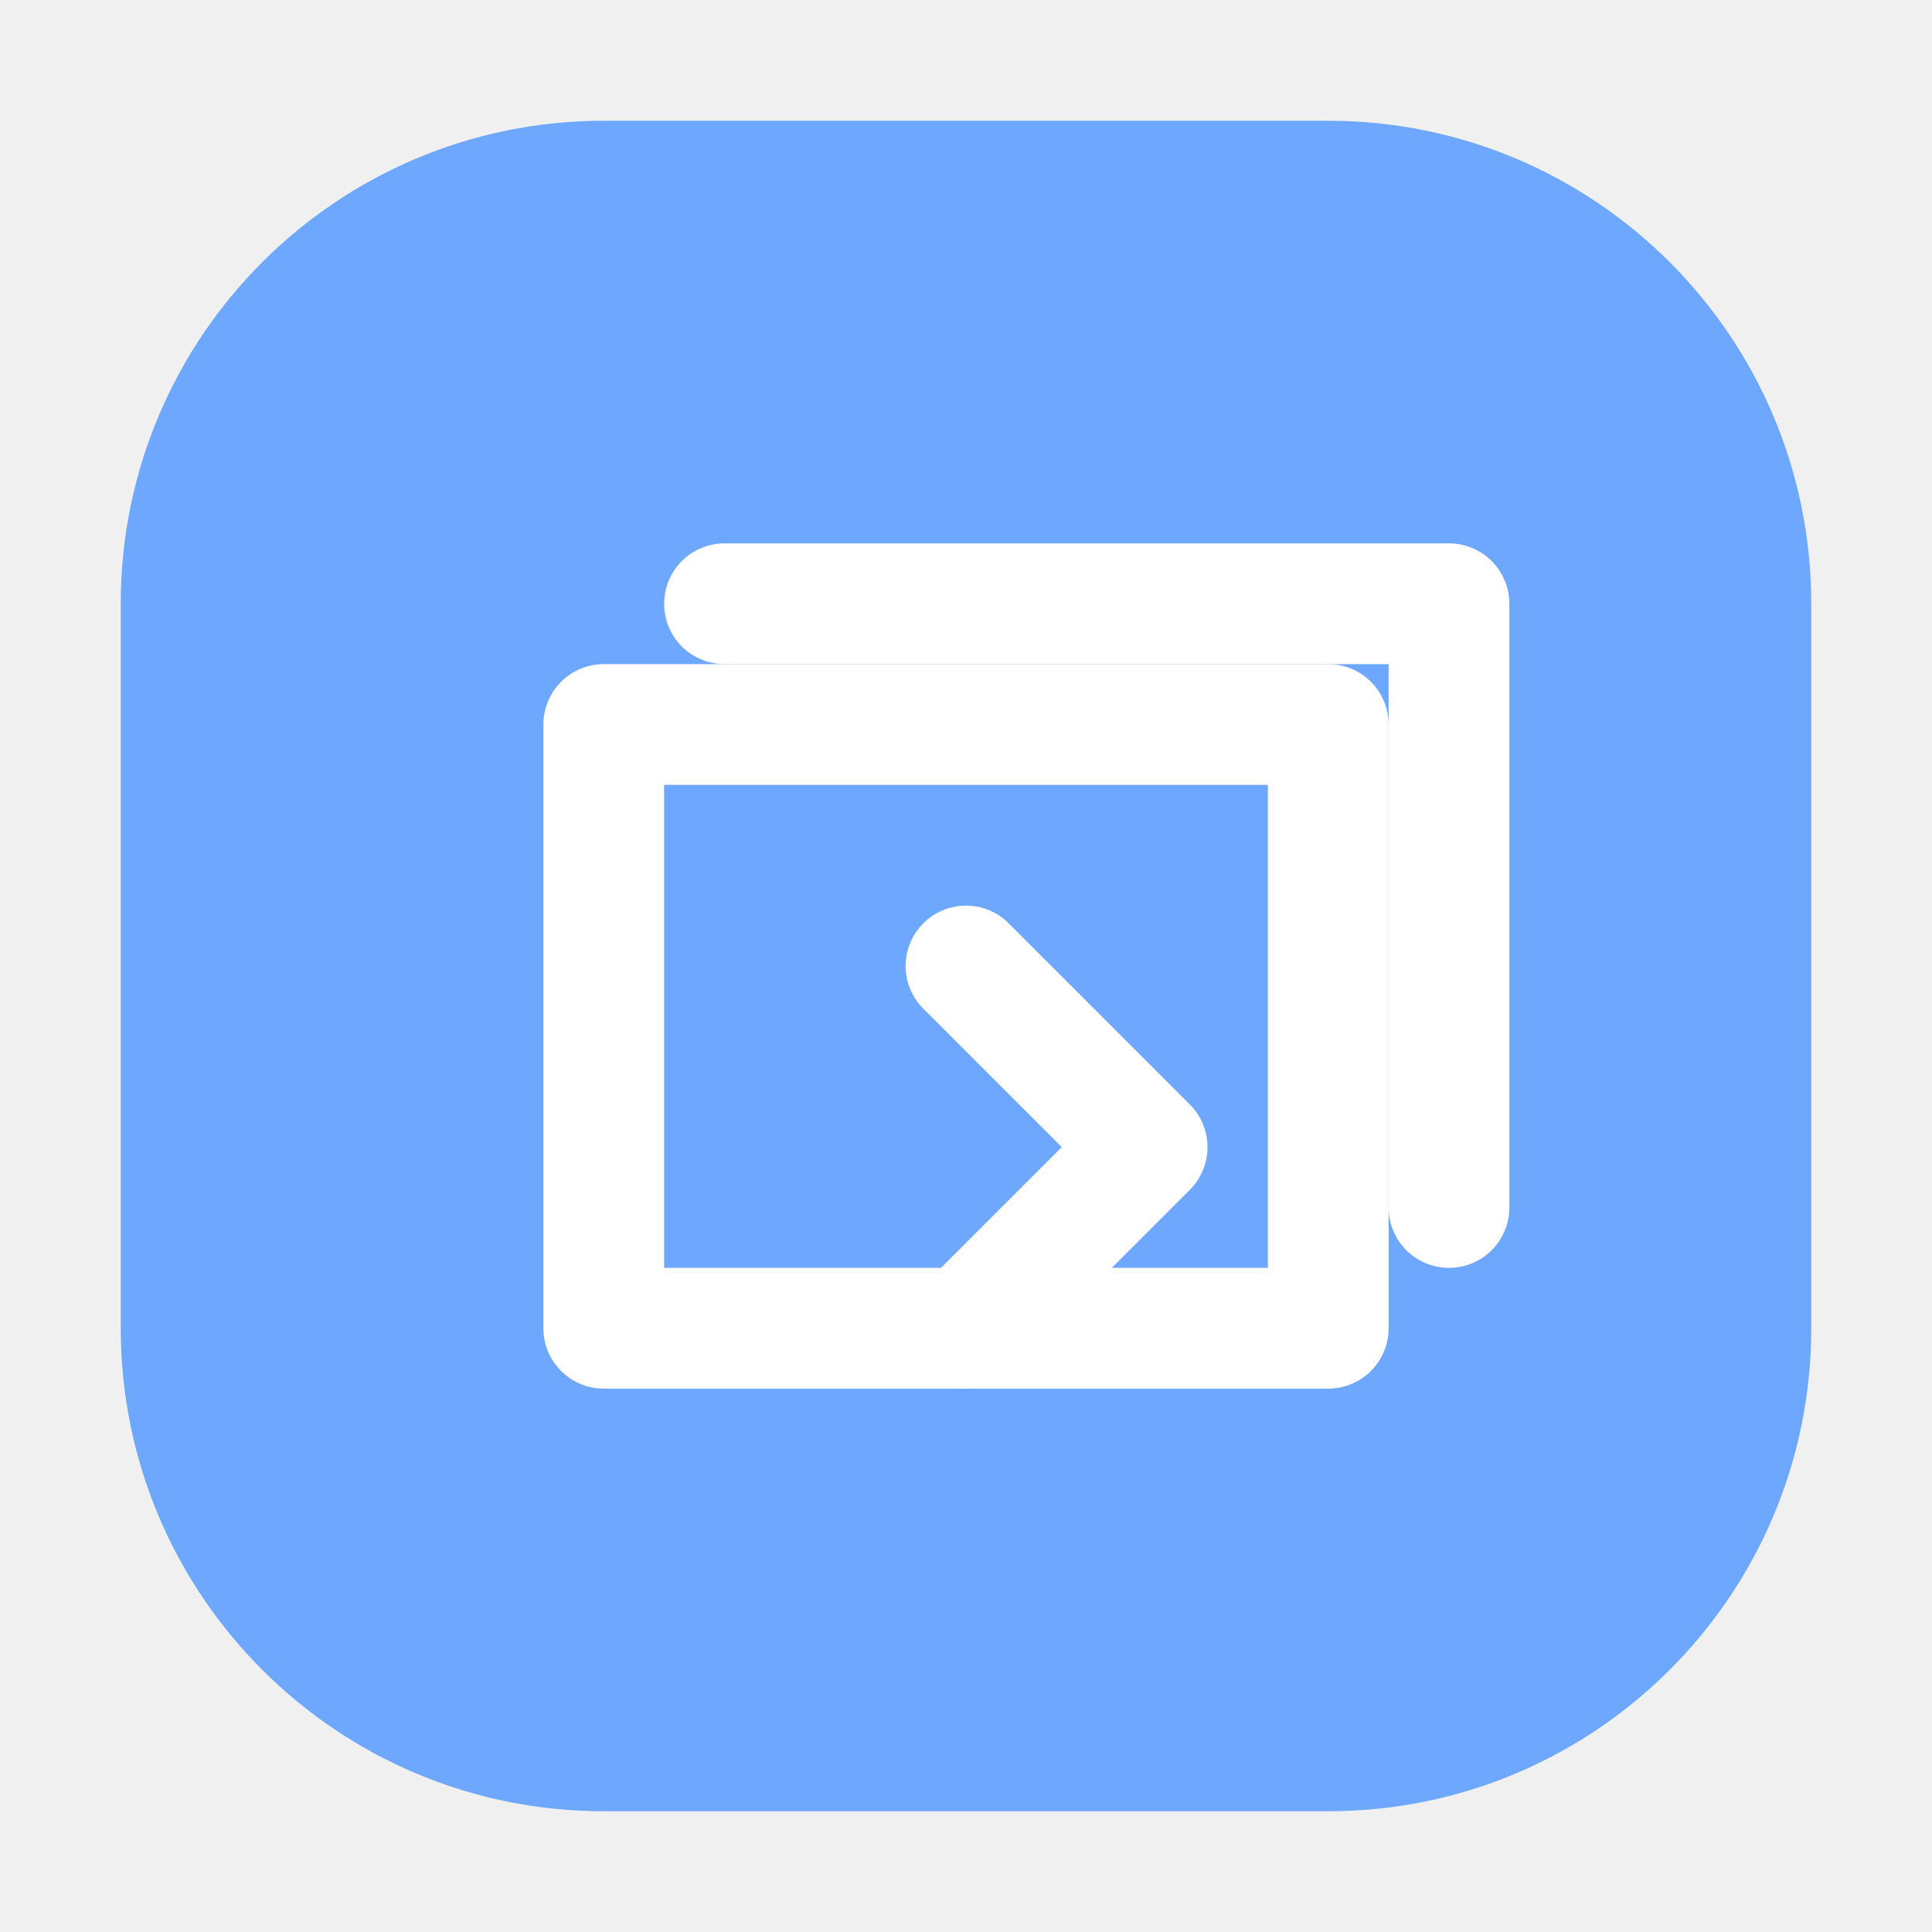
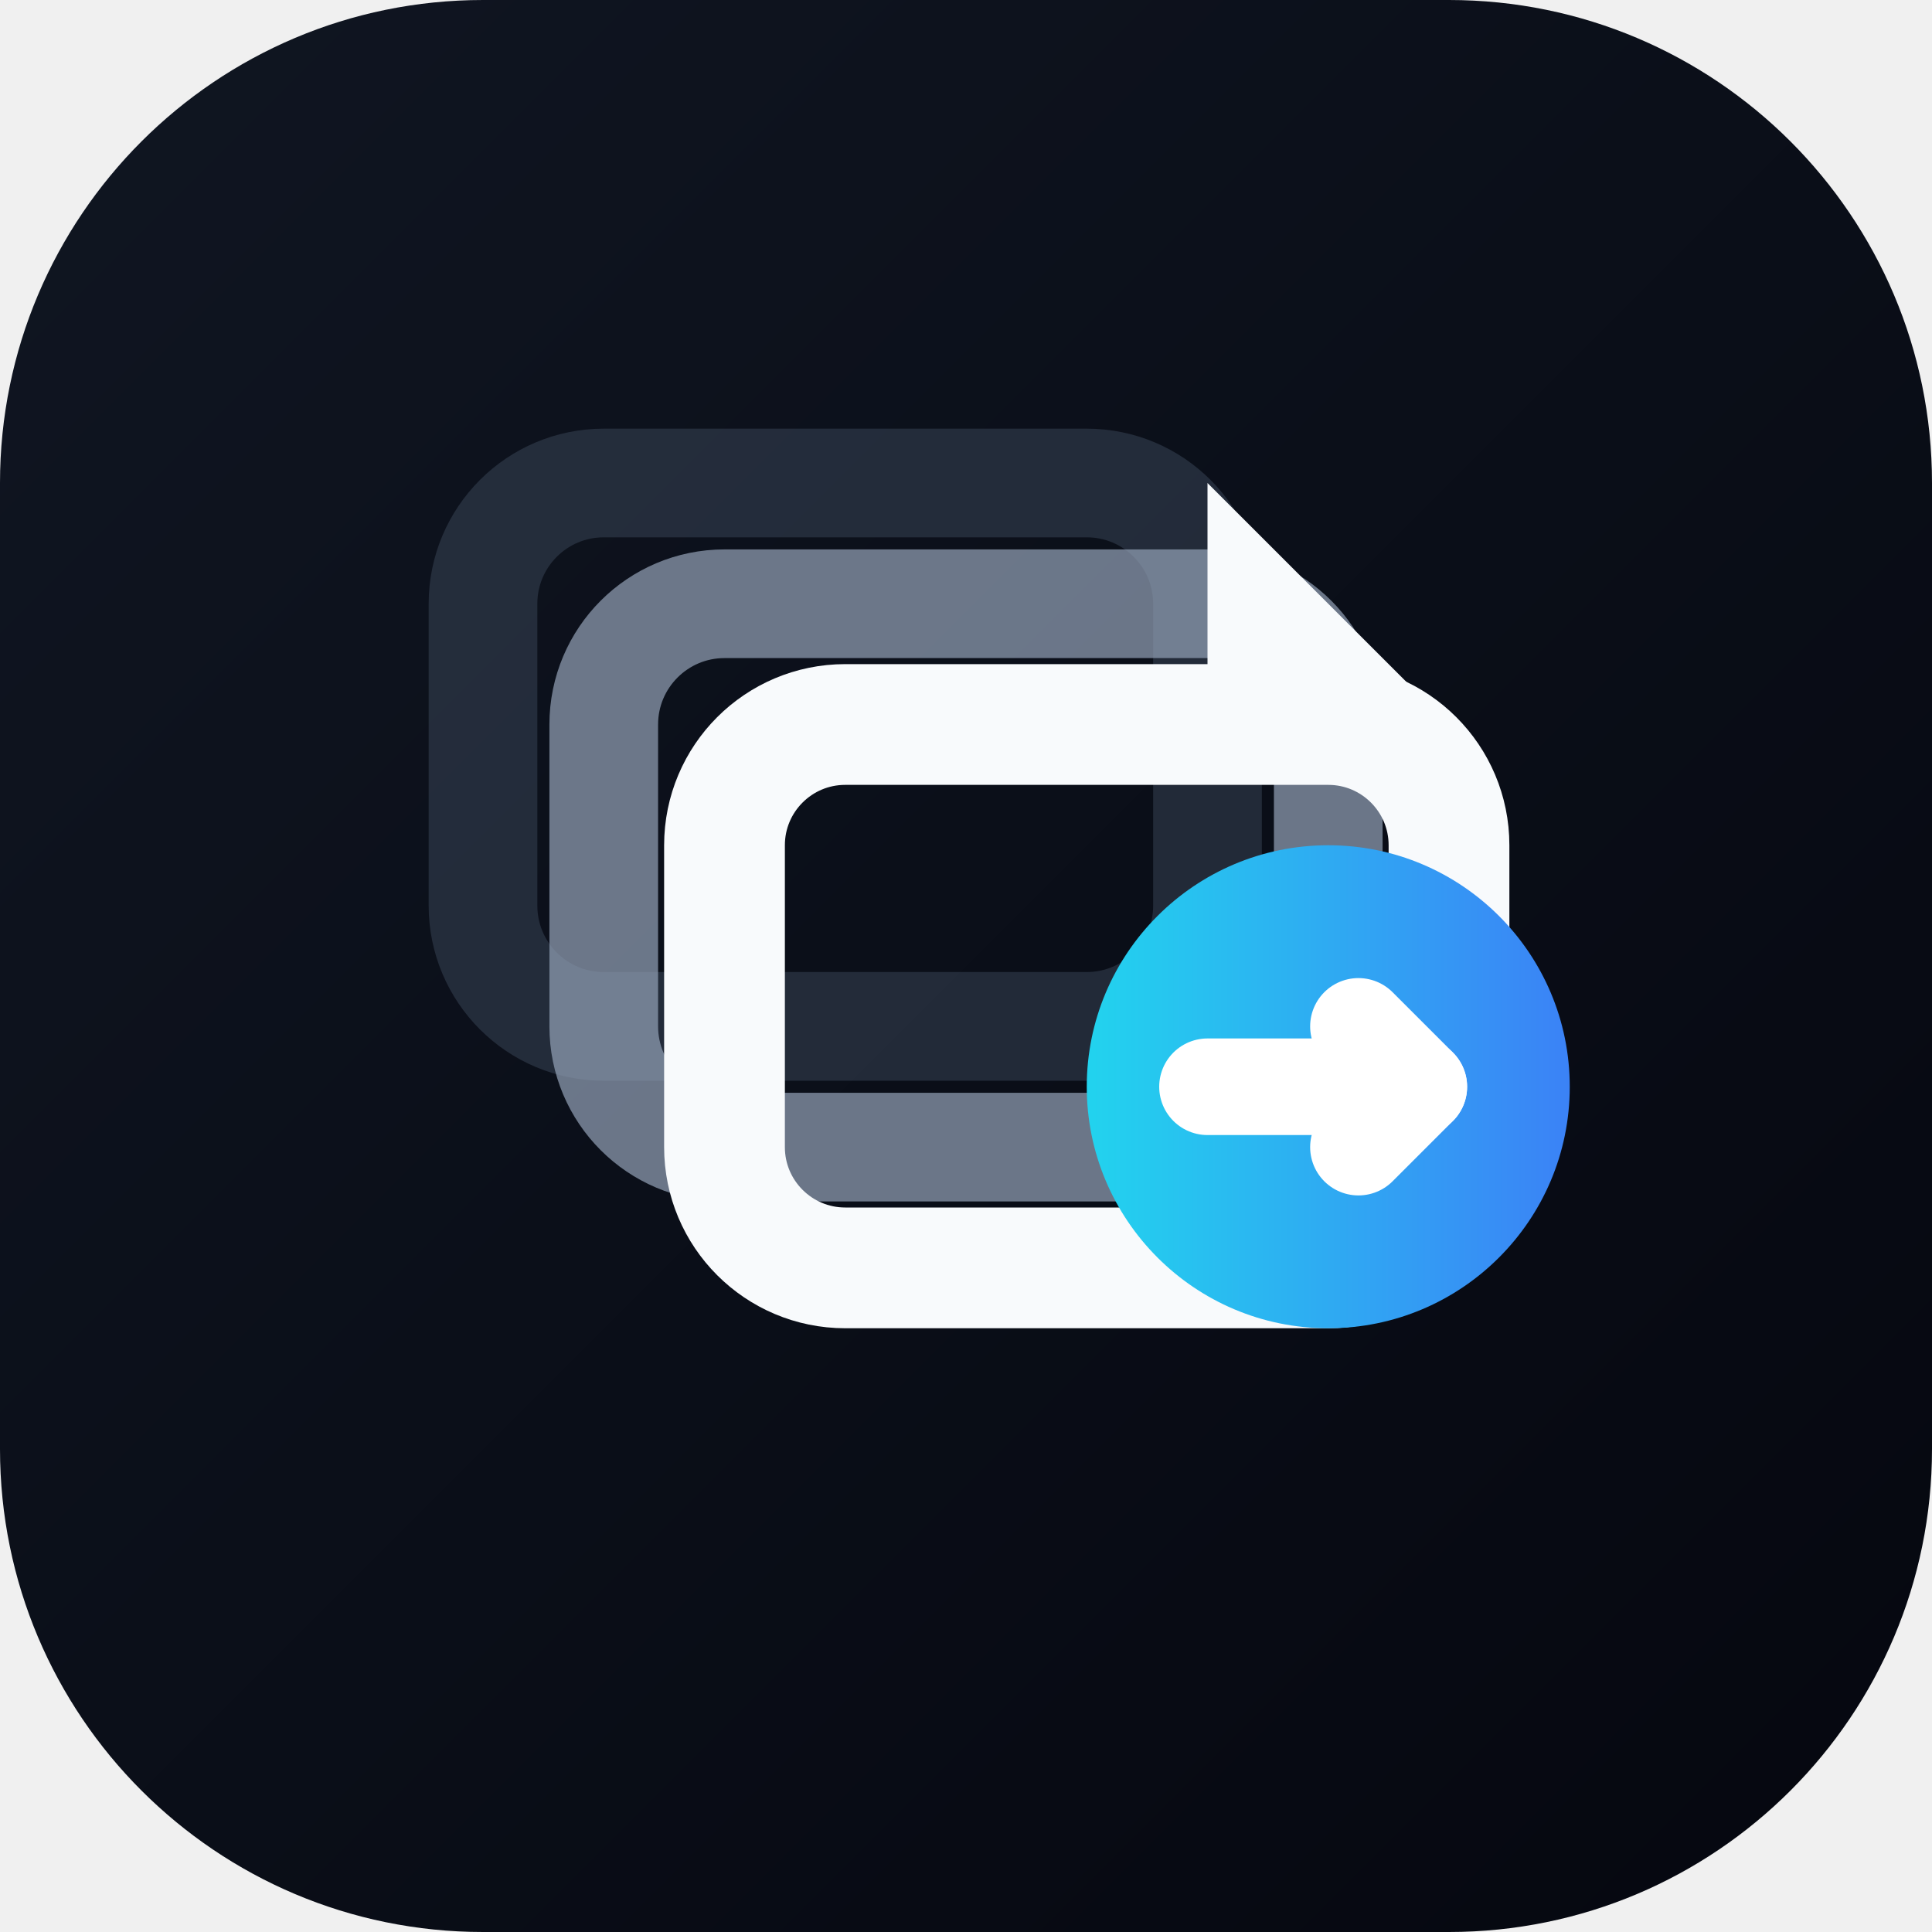
<svg xmlns="http://www.w3.org/2000/svg" width="32" height="32" viewBox="0 0 32 32">
-   <rect x="2" y="2" width="28" height="28" rx="8" fill="#6ea8fe" />
-   <g fill="none" stroke="#ffffff" stroke-width="2" stroke-linecap="round" stroke-linejoin="round">
-     <path d="M10 12h12v10H10z" />
-     <path d="M12 10h12v10" />
-     <polyline points="16 16 19 19 16 22" />
+   <defs>
+     <linearGradient id="bg" x1="0%" y1="0%" x2="100%" y2="100%">
+       <stop offset="0%" style="stop-color:#101622;stop-opacity:1" />
+       <stop offset="100%" style="stop-color:#05070f;stop-opacity:1" />
+     </linearGradient>
+     <linearGradient id="arrow" x1="0%" y1="0%" x2="100%" y2="0%">
+       <stop offset="0%" style="stop-color:#22d3ee;stop-opacity:1" />
+       <stop offset="100%" style="stop-color:#3b82f6;stop-opacity:1" />
+     </linearGradient>
+   </defs>
+   <rect width="32" height="32" rx="8" fill="url(#bg)" />
+   <g transform="translate(6, 6)">
+     <g fill="none" stroke-linecap="round" stroke-linejoin="round">
+       <rect x="2" y="2" width="12" height="9" rx="2" stroke="#475569" stroke-width="1.8" opacity="0.4" />
+       <rect x="4" y="4" width="12" height="9" rx="2" stroke="#94a3b8" stroke-width="1.8" opacity="0.7" />
+       <rect x="6" y="6" width="12" height="9" rx="2" stroke="#f8fafc" stroke-width="2" />
+       <path d="M 14 6 L 18 6 L 14 2 Z" fill="#f8fafc" />
+     </g>
+     <g transform="translate(16, 12)">
+       <circle cx="0" cy="0" r="4" fill="url(#arrow)" />
+       <g stroke="#ffffff" stroke-width="1.6" stroke-linecap="round" stroke-linejoin="round">
+         <path d="M -2 0 L 1.5 0" />
+         <polyline points="0.5 -1 1.5 0 0.5 1" />
+       </g>
+     </g>
  </g>
</svg>
